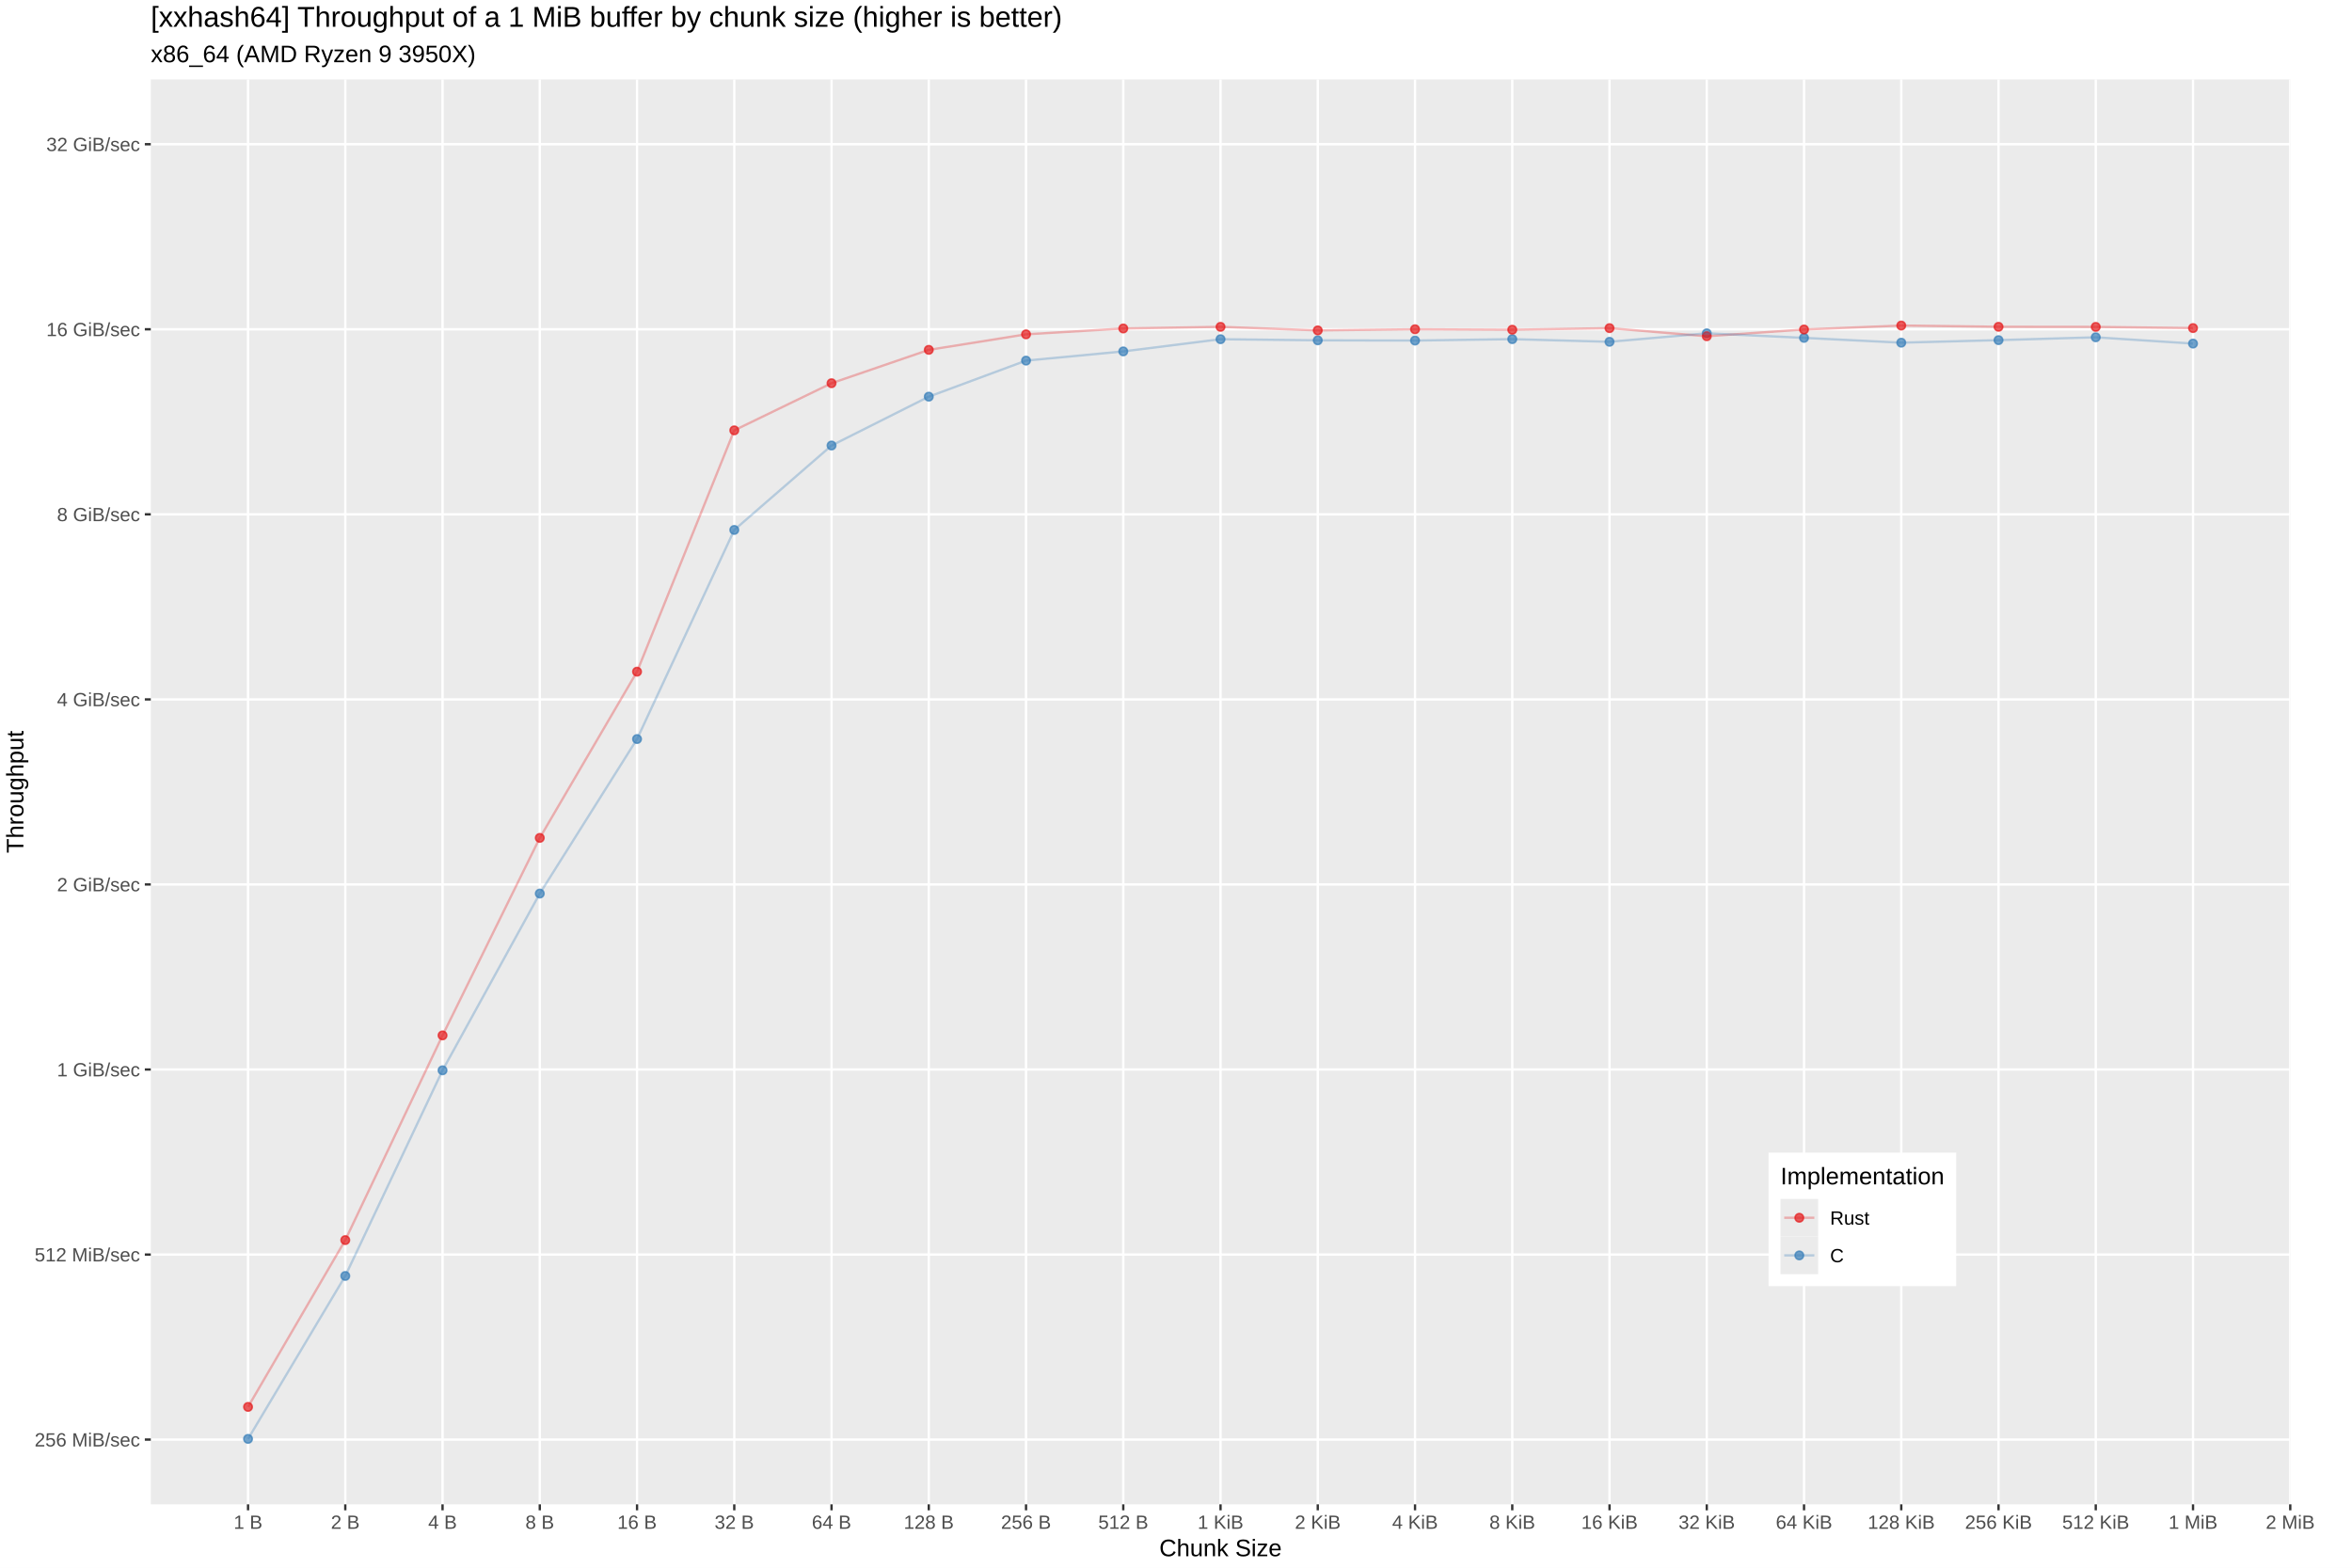
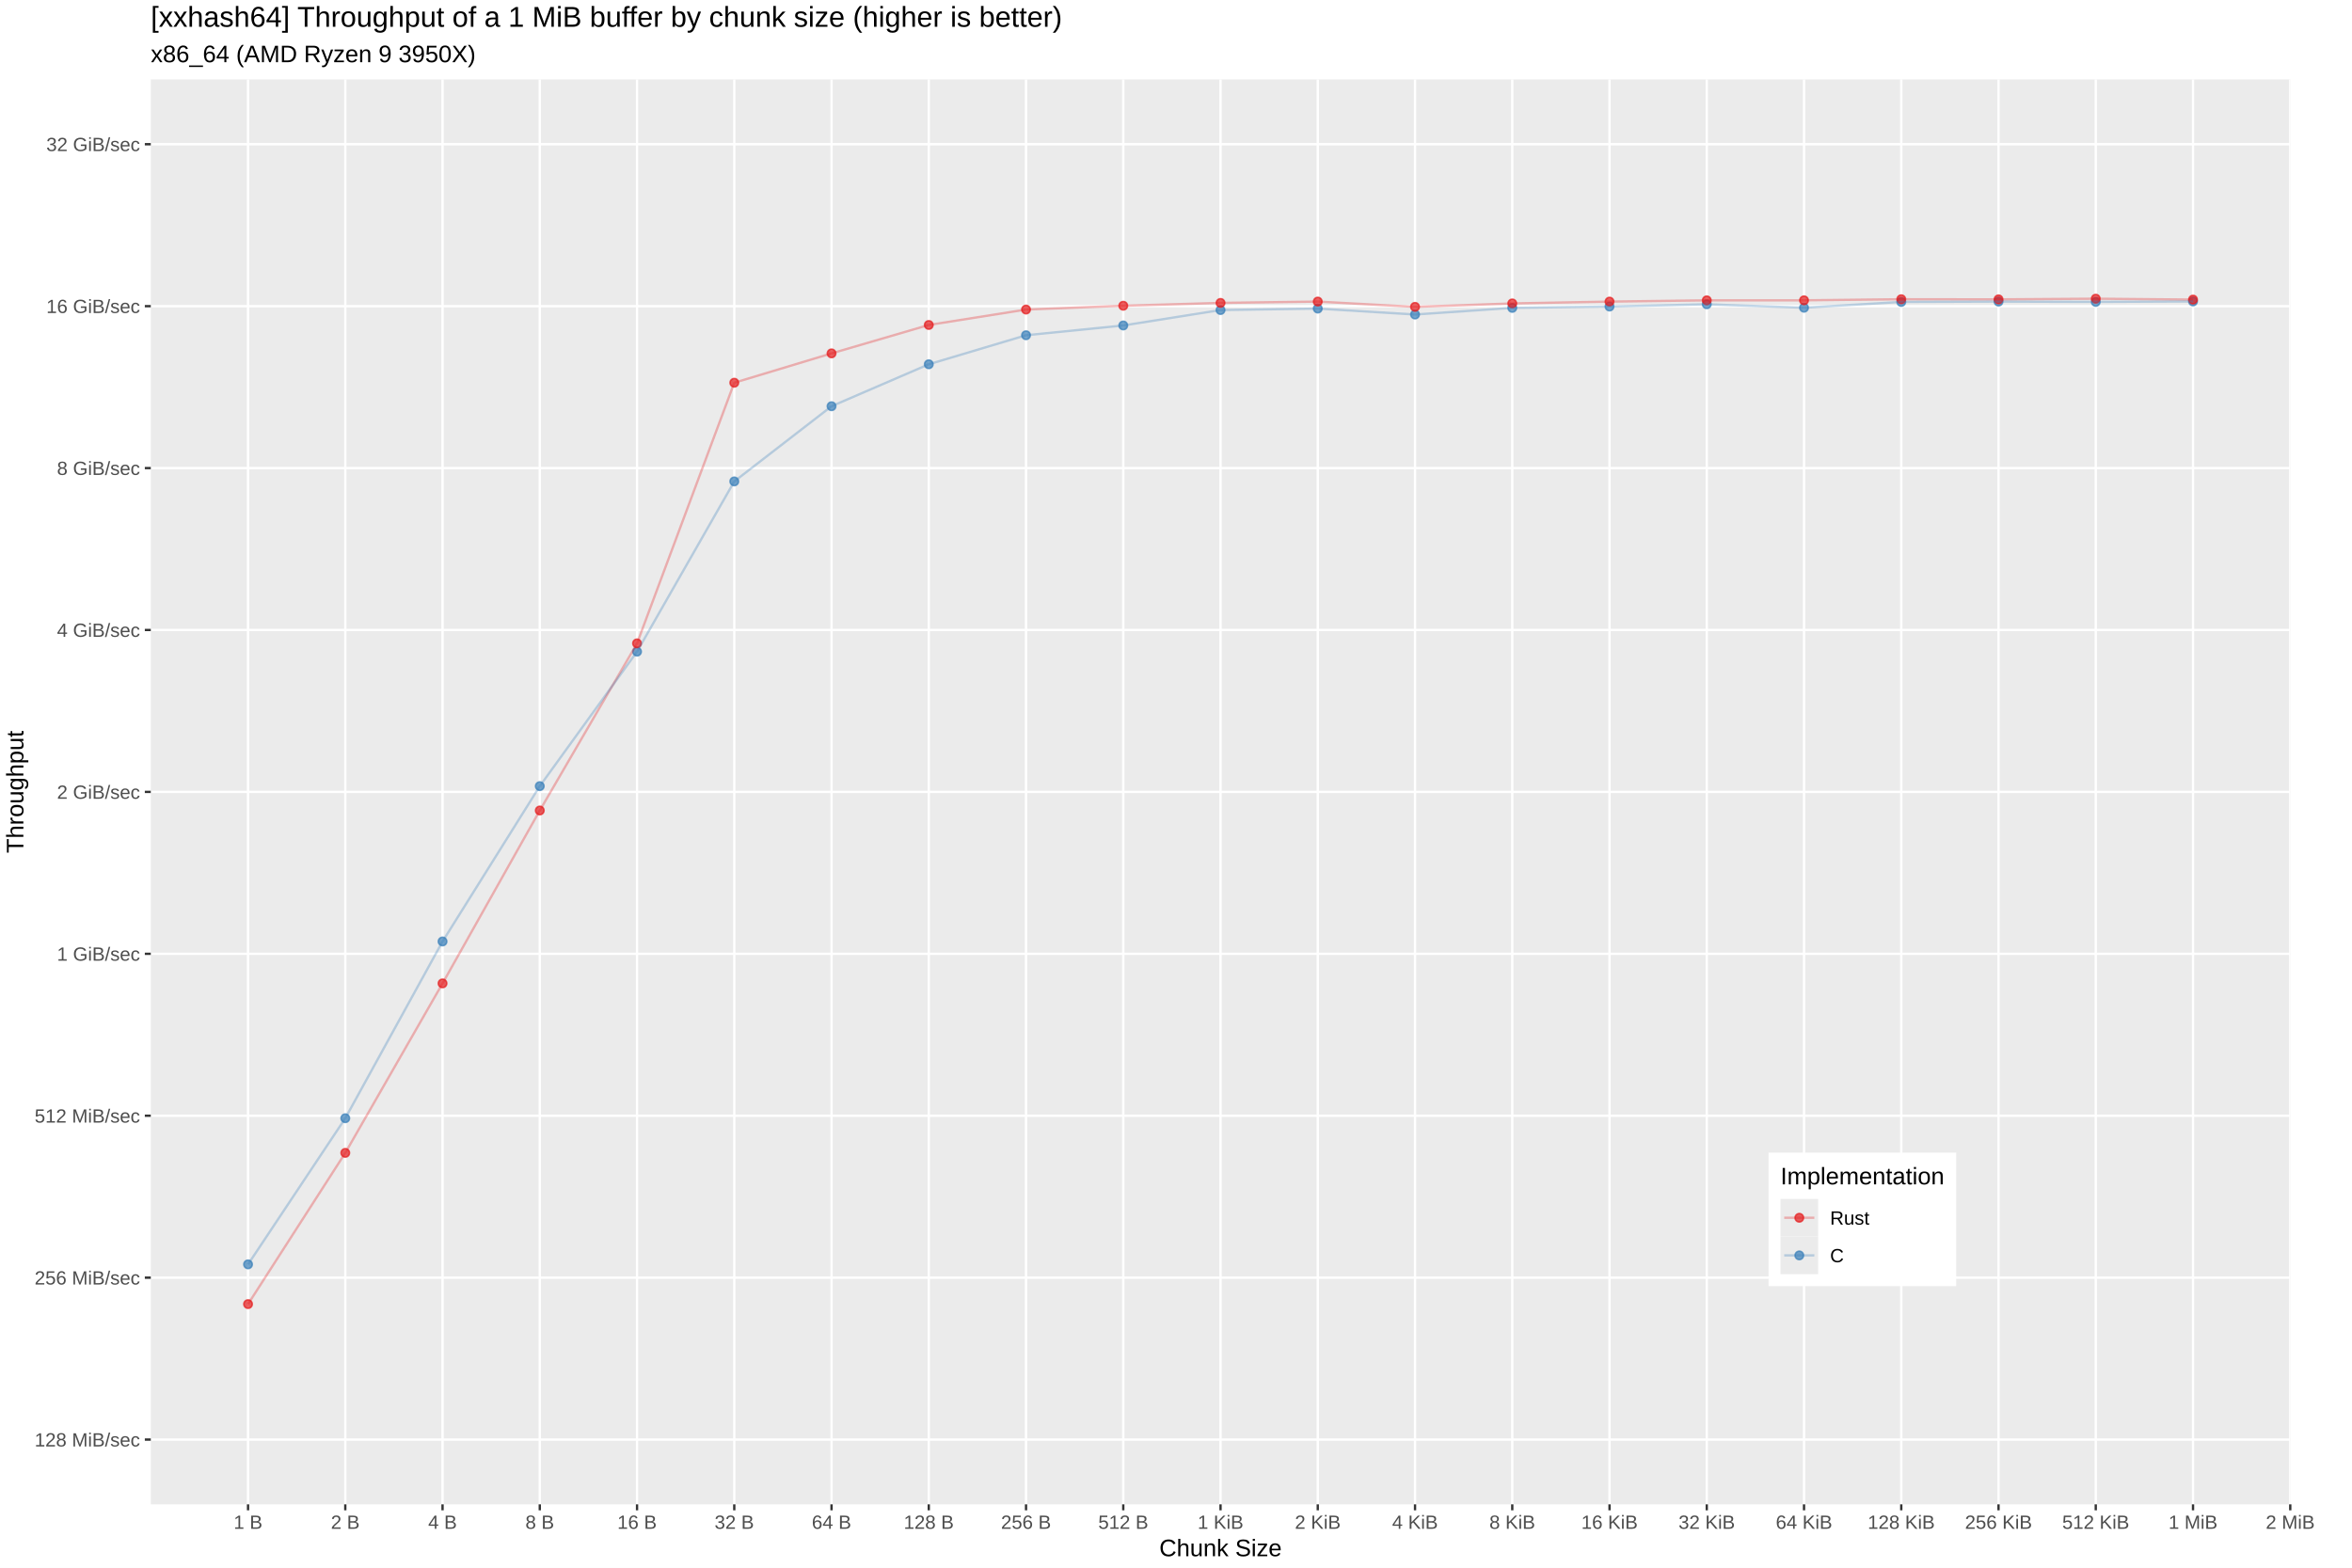
<svg xmlns="http://www.w3.org/2000/svg" width="1440" height="960" class="svglite" viewBox="0 0 1080 720">
  <defs>
    <style>
      .svglite line,.svglite polyline,.svglite polygon,.svglite path,.svglite circle{fill:none;stroke:#000000;stroke-linecap:round;stroke-linejoin:round;stroke-miterlimit:10.00}.svglite text{white-space:pre}
    </style>
  </defs>
  <rect width="100%" height="100%" style="stroke-linecap:round;stroke-linejoin:round;stroke-miterlimit:10.00;stroke:none;fill:#FFFFFF" />
  <defs>
    <clipPath id="cpMC4wMHwxMDgwLjAwfDAuMDB8NzIwLjAw">
      <path d="M0 0h1080v720H0z" />
    </clipPath>
  </defs>
  <g clip-path="url(#cpMC4wMHwxMDgwLjAwfDAuMDB8NzIwLjAw)">
    <path d="M0 0h1080v720H0z" style="stroke-width:1.07;stroke:#FFFFFF;fill:#FFFFFF" />
  </g>
  <defs>
    <clipPath id="cpNjkuMjR8MTA1MS42NXwzNi41MHw2OTAuOTE=">
      <path d="M69.24 36.5h982.41v654.42H69.24z" />
    </clipPath>
  </defs>
  <g clip-path="url(#cpNjkuMjR8MTA1MS42NXwzNi41MHw2OTAuOTE=)">
    <path d="M69.24 36.5h982.41v654.42H69.24z" style="stroke-width:1.07;stroke:none;fill:#EBEBEB" />
-     <path d="M69.24 661.16h982.41M69.24 576.18h982.41M69.24 491.19h982.41M69.24 406.2h982.41M69.24 321.21h982.41M69.24 236.22h982.41M69.24 151.23h982.41M69.24 66.24h982.41M113.9 690.91V36.5m44.65 654.41V36.5m44.66 654.41V36.5m44.65 654.41V36.5m44.66 654.41V36.5m44.65 654.41V36.5m44.66 654.41V36.5m44.65 654.41V36.5m44.66 654.41V36.5m44.65 654.41V36.5m44.66 654.41V36.5m44.65 654.41V36.5m44.66 654.41V36.5m44.65 654.41V36.5m44.66 654.41V36.5m44.65 654.41V36.5m44.66 654.41V36.5m44.65 654.41V36.5m44.66 654.41V36.5m44.65 654.41V36.5M1007 690.91V36.5m44.65 654.41V36.5" style="stroke-width:1.07;stroke:#FFFFFF;stroke-linecap:butt" />
-     <circle cx="1007" cy="157.8" r="1.95" style="stroke-width:0.71;stroke:#377EB8;stroke-opacity:0.70;fill:#377EB8;fill-opacity:0.70" />
-     <circle cx="1007" cy="150.68" r="1.95" style="stroke-width:0.71;stroke:#E41A1C;stroke-opacity:0.70;fill:#E41A1C;fill-opacity:0.70" />
-     <circle cx="962.34" cy="154.91" r="1.95" style="stroke-width:0.71;stroke:#377EB8;stroke-opacity:0.70;fill:#377EB8;fill-opacity:0.70" />
-     <circle cx="962.34" cy="150.14" r="1.95" style="stroke-width:0.71;stroke:#E41A1C;stroke-opacity:0.70;fill:#E41A1C;fill-opacity:0.70" />
-     <circle cx="917.69" cy="156.22" r="1.95" style="stroke-width:0.71;stroke:#377EB8;stroke-opacity:0.70;fill:#377EB8;fill-opacity:0.70" />
-     <circle cx="917.69" cy="150.09" r="1.95" style="stroke-width:0.71;stroke:#E41A1C;stroke-opacity:0.70;fill:#E41A1C;fill-opacity:0.70" />
-     <circle cx="873.03" cy="157.38" r="1.95" style="stroke-width:0.71;stroke:#377EB8;stroke-opacity:0.70;fill:#377EB8;fill-opacity:0.70" />
-     <circle cx="873.03" cy="149.52" r="1.95" style="stroke-width:0.71;stroke:#E41A1C;stroke-opacity:0.70;fill:#E41A1C;fill-opacity:0.70" />
-     <circle cx="828.38" cy="155.17" r="1.95" style="stroke-width:0.71;stroke:#377EB8;stroke-opacity:0.70;fill:#377EB8;fill-opacity:0.70" />
-     <circle cx="828.38" cy="151.33" r="1.95" style="stroke-width:0.71;stroke:#E41A1C;stroke-opacity:0.70;fill:#E41A1C;fill-opacity:0.70" />
-     <circle cx="783.72" cy="153.08" r="1.95" style="stroke-width:0.71;stroke:#377EB8;stroke-opacity:0.70;fill:#377EB8;fill-opacity:0.70" />
-     <circle cx="783.72" cy="154.43" r="1.95" style="stroke-width:0.71;stroke:#E41A1C;stroke-opacity:0.70;fill:#E41A1C;fill-opacity:0.70" />
-     <circle cx="739.07" cy="156.98" r="1.95" style="stroke-width:0.71;stroke:#377EB8;stroke-opacity:0.70;fill:#377EB8;fill-opacity:0.70" />
-     <circle cx="739.07" cy="150.71" r="1.95" style="stroke-width:0.71;stroke:#E41A1C;stroke-opacity:0.70;fill:#E41A1C;fill-opacity:0.70" />
-     <circle cx="694.41" cy="155.76" r="1.95" style="stroke-width:0.71;stroke:#377EB8;stroke-opacity:0.70;fill:#377EB8;fill-opacity:0.70" />
-     <circle cx="694.41" cy="151.44" r="1.95" style="stroke-width:0.71;stroke:#E41A1C;stroke-opacity:0.70;fill:#E41A1C;fill-opacity:0.70" />
-     <circle cx="649.76" cy="156.41" r="1.95" style="stroke-width:0.71;stroke:#377EB8;stroke-opacity:0.70;fill:#377EB8;fill-opacity:0.70" />
-     <circle cx="649.76" cy="151.22" r="1.95" style="stroke-width:0.71;stroke:#E41A1C;stroke-opacity:0.70;fill:#E41A1C;fill-opacity:0.70" />
-     <circle cx="605.1" cy="156.3" r="1.95" style="stroke-width:0.71;stroke:#377EB8;stroke-opacity:0.70;fill:#377EB8;fill-opacity:0.70" />
-     <circle cx="605.1" cy="151.74" r="1.95" style="stroke-width:0.71;stroke:#E41A1C;stroke-opacity:0.70;fill:#E41A1C;fill-opacity:0.70" />
-     <circle cx="560.45" cy="155.79" r="1.95" style="stroke-width:0.71;stroke:#377EB8;stroke-opacity:0.70;fill:#377EB8;fill-opacity:0.70" />
-     <circle cx="560.45" cy="150.11" r="1.95" style="stroke-width:0.71;stroke:#E41A1C;stroke-opacity:0.70;fill:#E41A1C;fill-opacity:0.70" />
-     <circle cx="515.79" cy="161.39" r="1.95" style="stroke-width:0.71;stroke:#377EB8;stroke-opacity:0.70;fill:#377EB8;fill-opacity:0.70" />
-     <circle cx="515.79" cy="150.86" r="1.95" style="stroke-width:0.71;stroke:#E41A1C;stroke-opacity:0.70;fill:#E41A1C;fill-opacity:0.70" />
-     <circle cx="471.14" cy="165.62" r="1.95" style="stroke-width:0.71;stroke:#377EB8;stroke-opacity:0.70;fill:#377EB8;fill-opacity:0.70" />
-     <circle cx="471.14" cy="153.55" r="1.95" style="stroke-width:0.71;stroke:#E41A1C;stroke-opacity:0.70;fill:#E41A1C;fill-opacity:0.70" />
-     <circle cx="426.48" cy="182.18" r="1.95" style="stroke-width:0.71;stroke:#377EB8;stroke-opacity:0.70;fill:#377EB8;fill-opacity:0.70" />
-     <circle cx="426.48" cy="160.68" r="1.95" style="stroke-width:0.71;stroke:#E41A1C;stroke-opacity:0.70;fill:#E41A1C;fill-opacity:0.70" />
-     <circle cx="381.83" cy="204.61" r="1.95" style="stroke-width:0.71;stroke:#377EB8;stroke-opacity:0.70;fill:#377EB8;fill-opacity:0.70" />
-     <circle cx="381.83" cy="176" r="1.95" style="stroke-width:0.71;stroke:#E41A1C;stroke-opacity:0.70;fill:#E41A1C;fill-opacity:0.70" />
-     <circle cx="337.17" cy="243.38" r="1.95" style="stroke-width:0.71;stroke:#377EB8;stroke-opacity:0.70;fill:#377EB8;fill-opacity:0.70" />
-     <circle cx="337.17" cy="197.65" r="1.95" style="stroke-width:0.71;stroke:#E41A1C;stroke-opacity:0.70;fill:#E41A1C;fill-opacity:0.70" />
-     <circle cx="292.52" cy="339.43" r="1.95" style="stroke-width:0.71;stroke:#377EB8;stroke-opacity:0.70;fill:#377EB8;fill-opacity:0.70" />
-     <circle cx="292.52" cy="308.48" r="1.95" style="stroke-width:0.71;stroke:#E41A1C;stroke-opacity:0.70;fill:#E41A1C;fill-opacity:0.70" />
-     <circle cx="247.86" cy="410.39" r="1.95" style="stroke-width:0.71;stroke:#377EB8;stroke-opacity:0.70;fill:#377EB8;fill-opacity:0.70" />
-     <circle cx="247.86" cy="384.83" r="1.95" style="stroke-width:0.71;stroke:#E41A1C;stroke-opacity:0.70;fill:#E41A1C;fill-opacity:0.70" />
-     <circle cx="203.21" cy="491.57" r="1.95" style="stroke-width:0.71;stroke:#377EB8;stroke-opacity:0.70;fill:#377EB8;fill-opacity:0.70" />
-     <circle cx="203.21" cy="475.53" r="1.95" style="stroke-width:0.71;stroke:#E41A1C;stroke-opacity:0.70;fill:#E41A1C;fill-opacity:0.70" />
-     <circle cx="158.55" cy="586.01" r="1.95" style="stroke-width:0.71;stroke:#377EB8;stroke-opacity:0.70;fill:#377EB8;fill-opacity:0.70" />
-     <circle cx="158.55" cy="569.54" r="1.95" style="stroke-width:0.71;stroke:#E41A1C;stroke-opacity:0.70;fill:#E41A1C;fill-opacity:0.70" />
-     <circle cx="113.9" cy="660.85" r="1.95" style="stroke-width:0.71;stroke:#377EB8;stroke-opacity:0.70;fill:#377EB8;fill-opacity:0.70" />
-     <circle cx="113.9" cy="646.16" r="1.95" style="stroke-width:0.71;stroke:#E41A1C;stroke-opacity:0.70;fill:#E41A1C;fill-opacity:0.70" />
-     <path d="m113.9 646.16 44.65-76.62 44.66-94.01 44.65-90.7 44.66-76.35 44.65-110.83L381.83 176l44.65-15.32 44.66-7.13 44.65-2.69 44.66-.75 44.65 1.63 44.66-.52 44.65.22 44.66-.73 44.65 3.72 44.66-3.1 44.65-1.81 44.66.57 44.65.05 44.66.54" style="stroke-width:1.07;stroke:#E41A1C;stroke-opacity:0.30;stroke-linecap:butt" />
-     <path d="m113.9 660.85 44.65-74.84 44.66-94.44 44.65-81.18 44.66-70.96 44.65-96.05 44.66-38.77 44.65-22.43 44.66-16.56 44.65-4.23 44.66-5.6 44.65.51 44.66.11 44.65-.65 44.66 1.22 44.65-3.9 44.66 2.09 44.65 2.21 44.66-1.16 44.65-1.31 44.66 2.89" style="stroke-width:1.07;stroke:#377EB8;stroke-opacity:0.30;stroke-linecap:butt" />
+     <path d="M69.24 661.16h982.41M69.24 586.8h982.41M69.24 512.43h982.41M69.24 438.07h982.41M69.24 363.7h982.41M69.24 289.34h982.41M69.24 214.97h982.41M69.24 140.61h982.41M69.24 66.24h982.41M113.9 690.91V36.5m44.65 654.41V36.5m44.66 654.41V36.5m44.65 654.41V36.5m44.66 654.41V36.5m44.65 654.41V36.5m44.66 654.41V36.5m44.65 654.41V36.5m44.66 654.41V36.5m44.65 654.41V36.5m44.66 654.41V36.5m44.65 654.41V36.5m44.66 654.41V36.5m44.65 654.41V36.5m44.66 654.41V36.5m44.65 654.41V36.5m44.66 654.41V36.5m44.65 654.41V36.5m44.66 654.41V36.5m44.65 654.41V36.5M1007 690.91V36.5m44.65 654.41V36.5" style="stroke-width:1.07;stroke:#FFFFFF;stroke-linecap:butt" />
+     <circle cx="1007" cy="138.44" r="1.95" style="stroke-width:0.71;stroke:#377EB8;stroke-opacity:0.70;fill:#377EB8;fill-opacity:0.70" />
+     <circle cx="1007" cy="137.59" r="1.95" style="stroke-width:0.71;stroke:#E41A1C;stroke-opacity:0.70;fill:#E41A1C;fill-opacity:0.70" />
+     <circle cx="962.34" cy="138.65" r="1.95" style="stroke-width:0.71;stroke:#377EB8;stroke-opacity:0.70;fill:#377EB8;fill-opacity:0.70" />
+     <circle cx="962.34" cy="137.18" r="1.95" style="stroke-width:0.71;stroke:#E41A1C;stroke-opacity:0.70;fill:#E41A1C;fill-opacity:0.70" />
+     <circle cx="917.69" cy="138.51" r="1.95" style="stroke-width:0.71;stroke:#377EB8;stroke-opacity:0.70;fill:#377EB8;fill-opacity:0.70" />
+     <circle cx="917.69" cy="137.49" r="1.95" style="stroke-width:0.71;stroke:#E41A1C;stroke-opacity:0.70;fill:#E41A1C;fill-opacity:0.70" />
+     <circle cx="873.03" cy="138.67" r="1.95" style="stroke-width:0.71;stroke:#377EB8;stroke-opacity:0.70;fill:#377EB8;fill-opacity:0.70" />
+     <circle cx="873.03" cy="137.43" r="1.95" style="stroke-width:0.71;stroke:#E41A1C;stroke-opacity:0.70;fill:#E41A1C;fill-opacity:0.70" />
+     <circle cx="828.38" cy="141.33" r="1.95" style="stroke-width:0.71;stroke:#377EB8;stroke-opacity:0.70;fill:#377EB8;fill-opacity:0.70" />
+     <circle cx="828.38" cy="137.93" r="1.95" style="stroke-width:0.71;stroke:#E41A1C;stroke-opacity:0.70;fill:#E41A1C;fill-opacity:0.70" />
+     <circle cx="783.72" cy="139.75" r="1.95" style="stroke-width:0.71;stroke:#377EB8;stroke-opacity:0.70;fill:#377EB8;fill-opacity:0.70" />
+     <circle cx="783.72" cy="137.94" r="1.95" style="stroke-width:0.71;stroke:#E41A1C;stroke-opacity:0.70;fill:#E41A1C;fill-opacity:0.70" />
+     <circle cx="739.07" cy="140.79" r="1.95" style="stroke-width:0.71;stroke:#377EB8;stroke-opacity:0.70;fill:#377EB8;fill-opacity:0.70" />
+     <circle cx="739.07" cy="138.52" r="1.95" style="stroke-width:0.71;stroke:#E41A1C;stroke-opacity:0.70;fill:#E41A1C;fill-opacity:0.70" />
+     <circle cx="694.41" cy="141.4" r="1.95" style="stroke-width:0.71;stroke:#377EB8;stroke-opacity:0.70;fill:#377EB8;fill-opacity:0.70" />
+     <circle cx="694.41" cy="139.36" r="1.95" style="stroke-width:0.71;stroke:#E41A1C;stroke-opacity:0.70;fill:#E41A1C;fill-opacity:0.70" />
+     <circle cx="649.76" cy="144.45" r="1.95" style="stroke-width:0.71;stroke:#377EB8;stroke-opacity:0.70;fill:#377EB8;fill-opacity:0.70" />
+     <circle cx="649.76" cy="140.93" r="1.95" style="stroke-width:0.71;stroke:#E41A1C;stroke-opacity:0.70;fill:#E41A1C;fill-opacity:0.70" />
+     <circle cx="605.1" cy="141.72" r="1.95" style="stroke-width:0.71;stroke:#377EB8;stroke-opacity:0.70;fill:#377EB8;fill-opacity:0.70" />
+     <circle cx="605.1" cy="138.51" r="1.95" style="stroke-width:0.71;stroke:#E41A1C;stroke-opacity:0.70;fill:#E41A1C;fill-opacity:0.70" />
+     <circle cx="560.45" cy="142.4" r="1.95" style="stroke-width:0.71;stroke:#377EB8;stroke-opacity:0.70;fill:#377EB8;fill-opacity:0.70" />
+     <circle cx="560.45" cy="139.12" r="1.95" style="stroke-width:0.71;stroke:#E41A1C;stroke-opacity:0.70;fill:#E41A1C;fill-opacity:0.70" />
+     <circle cx="515.79" cy="149.48" r="1.95" style="stroke-width:0.71;stroke:#377EB8;stroke-opacity:0.70;fill:#377EB8;fill-opacity:0.70" />
+     <circle cx="515.79" cy="140.42" r="1.95" style="stroke-width:0.71;stroke:#E41A1C;stroke-opacity:0.70;fill:#E41A1C;fill-opacity:0.70" />
+     <circle cx="471.14" cy="153.97" r="1.95" style="stroke-width:0.71;stroke:#377EB8;stroke-opacity:0.70;fill:#377EB8;fill-opacity:0.70" />
+     <circle cx="471.14" cy="142.17" r="1.95" style="stroke-width:0.71;stroke:#E41A1C;stroke-opacity:0.70;fill:#E41A1C;fill-opacity:0.70" />
+     <circle cx="426.48" cy="167.3" r="1.95" style="stroke-width:0.71;stroke:#377EB8;stroke-opacity:0.70;fill:#377EB8;fill-opacity:0.70" />
+     <circle cx="426.48" cy="149.25" r="1.95" style="stroke-width:0.71;stroke:#E41A1C;stroke-opacity:0.70;fill:#E41A1C;fill-opacity:0.70" />
+     <circle cx="381.83" cy="186.57" r="1.95" style="stroke-width:0.71;stroke:#377EB8;stroke-opacity:0.70;fill:#377EB8;fill-opacity:0.70" />
+     <circle cx="381.83" cy="162.3" r="1.95" style="stroke-width:0.71;stroke:#E41A1C;stroke-opacity:0.70;fill:#E41A1C;fill-opacity:0.70" />
+     <circle cx="337.17" cy="221.1" r="1.95" style="stroke-width:0.71;stroke:#377EB8;stroke-opacity:0.70;fill:#377EB8;fill-opacity:0.70" />
+     <circle cx="337.17" cy="175.78" r="1.95" style="stroke-width:0.71;stroke:#E41A1C;stroke-opacity:0.70;fill:#E41A1C;fill-opacity:0.70" />
+     <circle cx="292.52" cy="299.28" r="1.95" style="stroke-width:0.71;stroke:#377EB8;stroke-opacity:0.70;fill:#377EB8;fill-opacity:0.70" />
+     <circle cx="292.52" cy="295.48" r="1.95" style="stroke-width:0.71;stroke:#E41A1C;stroke-opacity:0.70;fill:#E41A1C;fill-opacity:0.70" />
+     <circle cx="247.86" cy="361.05" r="1.95" style="stroke-width:0.71;stroke:#377EB8;stroke-opacity:0.70;fill:#377EB8;fill-opacity:0.70" />
+     <circle cx="247.86" cy="372.24" r="1.95" style="stroke-width:0.71;stroke:#E41A1C;stroke-opacity:0.70;fill:#E41A1C;fill-opacity:0.70" />
+     <circle cx="203.21" cy="432.39" r="1.95" style="stroke-width:0.71;stroke:#377EB8;stroke-opacity:0.70;fill:#377EB8;fill-opacity:0.70" />
+     <circle cx="203.21" cy="451.64" r="1.95" style="stroke-width:0.71;stroke:#E41A1C;stroke-opacity:0.70;fill:#E41A1C;fill-opacity:0.70" />
+     <circle cx="158.55" cy="513.58" r="1.95" style="stroke-width:0.71;stroke:#377EB8;stroke-opacity:0.70;fill:#377EB8;fill-opacity:0.70" />
+     <circle cx="158.55" cy="529.49" r="1.95" style="stroke-width:0.71;stroke:#E41A1C;stroke-opacity:0.70;fill:#E41A1C;fill-opacity:0.70" />
+     <circle cx="113.9" cy="580.69" r="1.95" style="stroke-width:0.71;stroke:#377EB8;stroke-opacity:0.70;fill:#377EB8;fill-opacity:0.70" />
+     <circle cx="113.9" cy="598.94" r="1.95" style="stroke-width:0.71;stroke:#E41A1C;stroke-opacity:0.70;fill:#E41A1C;fill-opacity:0.70" />
+     <path d="m113.9 598.94 44.65-69.45 44.66-77.85 44.65-79.4 44.66-76.76 44.65-119.7 44.66-13.48 44.65-13.05 44.66-7.08 44.65-1.75 44.66-1.3 44.65-.61 44.66 2.42 44.65-1.57 44.66-.84 44.65-.58 44.66-.01 44.65-.5 44.66.06 44.65-.31 44.66.41" style="stroke-width:1.07;stroke:#E41A1C;stroke-opacity:0.30;stroke-linecap:butt" />
+     <path d="m113.9 580.69 44.65-67.11 44.66-81.19 44.65-71.34 44.66-61.77 44.65-78.18 44.66-34.53 44.65-19.27 44.66-13.33 44.65-4.49 44.66-7.08 44.65-.68 44.66 2.73 44.65-3.05 44.66-.61 44.65-1.04 44.66 1.58 44.65-2.66 44.66-.16 44.65.14 44.66-.21" style="stroke-width:1.07;stroke:#377EB8;stroke-opacity:0.30;stroke-linecap:butt" />
  </g>
  <g clip-path="url(#cpMC4wMHwxMDgwLjAwfDAuMDB8NzIwLjAw)">
-     <text x="64.31" y="664.32" lengthAdjust="spacingAndGlyphs" style="font-size:8.80px;fill:#4D4D4D;font-family:&quot;Arial&quot;" text-anchor="end" textLength="48.41">256 MiB/sec</text>
-     <text x="64.31" y="579.33" lengthAdjust="spacingAndGlyphs" style="font-size:8.80px;fill:#4D4D4D;font-family:&quot;Arial&quot;" text-anchor="end" textLength="48.41">512 MiB/sec</text>
-     <text x="64.31" y="494.34" lengthAdjust="spacingAndGlyphs" style="font-size:8.80px;fill:#4D4D4D;font-family:&quot;Arial&quot;" text-anchor="end" textLength="38.13">1 GiB/sec</text>
-     <text x="64.31" y="409.35" lengthAdjust="spacingAndGlyphs" style="font-size:8.80px;fill:#4D4D4D;font-family:&quot;Arial&quot;" text-anchor="end" textLength="38.13">2 GiB/sec</text>
-     <text x="64.31" y="324.36" lengthAdjust="spacingAndGlyphs" style="font-size:8.80px;fill:#4D4D4D;font-family:&quot;Arial&quot;" text-anchor="end" textLength="38.13">4 GiB/sec</text>
-     <text x="64.31" y="239.37" lengthAdjust="spacingAndGlyphs" style="font-size:8.80px;fill:#4D4D4D;font-family:&quot;Arial&quot;" text-anchor="end" textLength="38.13">8 GiB/sec</text>
-     <text x="64.31" y="154.38" lengthAdjust="spacingAndGlyphs" style="font-size:8.80px;fill:#4D4D4D;font-family:&quot;Arial&quot;" text-anchor="end" textLength="43.03">16 GiB/sec</text>
+     <text x="64.31" y="664.32" lengthAdjust="spacingAndGlyphs" style="font-size:8.80px;fill:#4D4D4D;font-family:&quot;Arial&quot;" text-anchor="end" textLength="48.41">128 MiB/sec</text>
+     <text x="64.31" y="589.95" lengthAdjust="spacingAndGlyphs" style="font-size:8.80px;fill:#4D4D4D;font-family:&quot;Arial&quot;" text-anchor="end" textLength="48.41">256 MiB/sec</text>
+     <text x="64.31" y="515.59" lengthAdjust="spacingAndGlyphs" style="font-size:8.80px;fill:#4D4D4D;font-family:&quot;Arial&quot;" text-anchor="end" textLength="48.41">512 MiB/sec</text>
+     <text x="64.31" y="441.22" lengthAdjust="spacingAndGlyphs" style="font-size:8.80px;fill:#4D4D4D;font-family:&quot;Arial&quot;" text-anchor="end" textLength="38.13">1 GiB/sec</text>
+     <text x="64.31" y="366.86" lengthAdjust="spacingAndGlyphs" style="font-size:8.80px;fill:#4D4D4D;font-family:&quot;Arial&quot;" text-anchor="end" textLength="38.13">2 GiB/sec</text>
+     <text x="64.31" y="292.49" lengthAdjust="spacingAndGlyphs" style="font-size:8.80px;fill:#4D4D4D;font-family:&quot;Arial&quot;" text-anchor="end" textLength="38.13">4 GiB/sec</text>
+     <text x="64.31" y="218.13" lengthAdjust="spacingAndGlyphs" style="font-size:8.80px;fill:#4D4D4D;font-family:&quot;Arial&quot;" text-anchor="end" textLength="38.13">8 GiB/sec</text>
+     <text x="64.31" y="143.76" lengthAdjust="spacingAndGlyphs" style="font-size:8.80px;fill:#4D4D4D;font-family:&quot;Arial&quot;" text-anchor="end" textLength="43.03">16 GiB/sec</text>
    <text x="64.31" y="69.39" lengthAdjust="spacingAndGlyphs" style="font-size:8.80px;fill:#4D4D4D;font-family:&quot;Arial&quot;" text-anchor="end" textLength="43.03">32 GiB/sec</text>
-     <path d="M66.5 661.16h2.74m-2.74-84.98h2.74m-2.74-84.99h2.74M66.5 406.2h2.74m-2.74-84.99h2.74m-2.74-84.99h2.74m-2.74-84.99h2.74M66.5 66.24h2.74m44.66 627.41v-2.74m44.65 2.74v-2.74m44.66 2.74v-2.74m44.65 2.74v-2.74m44.66 2.74v-2.74m44.65 2.74v-2.74m44.66 2.74v-2.74m44.65 2.74v-2.74m44.66 2.74v-2.74m44.65 2.74v-2.74m44.66 2.74v-2.74m44.65 2.74v-2.74m44.66 2.74v-2.74m44.65 2.74v-2.74m44.66 2.74v-2.74m44.65 2.74v-2.74m44.66 2.74v-2.74m44.65 2.74v-2.74m44.66 2.74v-2.74m44.65 2.74v-2.74m44.66 2.74v-2.74m44.65 2.74v-2.74" style="stroke-width:1.07;stroke:#333333;stroke-linecap:butt" />
+     <path d="M66.5 661.16h2.74M66.5 586.8h2.74m-2.74-74.37h2.74m-2.74-74.36h2.74M66.5 363.7h2.74m-2.74-74.36h2.74m-2.74-74.37h2.74m-2.74-74.36h2.74M66.5 66.24h2.74m44.66 627.41v-2.74m44.65 2.74v-2.74m44.66 2.74v-2.74m44.65 2.74v-2.74m44.66 2.74v-2.74m44.65 2.74v-2.74m44.66 2.74v-2.74m44.65 2.74v-2.74m44.66 2.74v-2.74m44.65 2.74v-2.74m44.66 2.74v-2.74m44.65 2.74v-2.74m44.66 2.74v-2.74m44.65 2.74v-2.74m44.66 2.74v-2.74m44.65 2.74v-2.74m44.66 2.74v-2.74m44.65 2.74v-2.74m44.66 2.74v-2.74m44.65 2.74v-2.74m44.66 2.74v-2.74m44.65 2.74v-2.74" style="stroke-width:1.07;stroke:#333333;stroke-linecap:butt" />
    <text x="113.9" y="702.15" lengthAdjust="spacingAndGlyphs" style="font-size:8.80px;fill:#4D4D4D;font-family:&quot;Arial&quot;" text-anchor="middle" textLength="13.2">1 B</text>
    <text x="158.55" y="702.15" lengthAdjust="spacingAndGlyphs" style="font-size:8.80px;fill:#4D4D4D;font-family:&quot;Arial&quot;" text-anchor="middle" textLength="13.2">2 B</text>
    <text x="203.21" y="702.15" lengthAdjust="spacingAndGlyphs" style="font-size:8.80px;fill:#4D4D4D;font-family:&quot;Arial&quot;" text-anchor="middle" textLength="13.2">4 B</text>
    <text x="247.86" y="702.15" lengthAdjust="spacingAndGlyphs" style="font-size:8.80px;fill:#4D4D4D;font-family:&quot;Arial&quot;" text-anchor="middle" textLength="13.2">8 B</text>
    <text x="292.52" y="702.15" lengthAdjust="spacingAndGlyphs" style="font-size:8.80px;fill:#4D4D4D;font-family:&quot;Arial&quot;" text-anchor="middle" textLength="18.1">16 B</text>
    <text x="337.17" y="702.15" lengthAdjust="spacingAndGlyphs" style="font-size:8.80px;fill:#4D4D4D;font-family:&quot;Arial&quot;" text-anchor="middle" textLength="18.1">32 B</text>
    <text x="381.83" y="702.15" lengthAdjust="spacingAndGlyphs" style="font-size:8.80px;fill:#4D4D4D;font-family:&quot;Arial&quot;" text-anchor="middle" textLength="18.1">64 B</text>
    <text x="426.48" y="702.15" lengthAdjust="spacingAndGlyphs" style="font-size:8.80px;fill:#4D4D4D;font-family:&quot;Arial&quot;" text-anchor="middle" textLength="23">128 B</text>
    <text x="471.14" y="702.15" lengthAdjust="spacingAndGlyphs" style="font-size:8.80px;fill:#4D4D4D;font-family:&quot;Arial&quot;" text-anchor="middle" textLength="23">256 B</text>
    <text x="515.79" y="702.15" lengthAdjust="spacingAndGlyphs" style="font-size:8.80px;fill:#4D4D4D;font-family:&quot;Arial&quot;" text-anchor="middle" textLength="23">512 B</text>
    <text x="560.45" y="702.15" lengthAdjust="spacingAndGlyphs" style="font-size:8.80px;fill:#4D4D4D;font-family:&quot;Arial&quot;" text-anchor="middle" textLength="21.02">1 KiB</text>
    <text x="605.1" y="702.15" lengthAdjust="spacingAndGlyphs" style="font-size:8.80px;fill:#4D4D4D;font-family:&quot;Arial&quot;" text-anchor="middle" textLength="21.02">2 KiB</text>
    <text x="649.76" y="702.15" lengthAdjust="spacingAndGlyphs" style="font-size:8.80px;fill:#4D4D4D;font-family:&quot;Arial&quot;" text-anchor="middle" textLength="21.02">4 KiB</text>
    <text x="694.41" y="702.15" lengthAdjust="spacingAndGlyphs" style="font-size:8.80px;fill:#4D4D4D;font-family:&quot;Arial&quot;" text-anchor="middle" textLength="21.02">8 KiB</text>
    <text x="739.07" y="702.15" lengthAdjust="spacingAndGlyphs" style="font-size:8.80px;fill:#4D4D4D;font-family:&quot;Arial&quot;" text-anchor="middle" textLength="25.92">16 KiB</text>
    <text x="783.72" y="702.15" lengthAdjust="spacingAndGlyphs" style="font-size:8.80px;fill:#4D4D4D;font-family:&quot;Arial&quot;" text-anchor="middle" textLength="25.92">32 KiB</text>
    <text x="828.38" y="702.15" lengthAdjust="spacingAndGlyphs" style="font-size:8.80px;fill:#4D4D4D;font-family:&quot;Arial&quot;" text-anchor="middle" textLength="25.92">64 KiB</text>
    <text x="873.03" y="702.15" lengthAdjust="spacingAndGlyphs" style="font-size:8.80px;fill:#4D4D4D;font-family:&quot;Arial&quot;" text-anchor="middle" textLength="30.82">128 KiB</text>
    <text x="917.69" y="702.15" lengthAdjust="spacingAndGlyphs" style="font-size:8.80px;fill:#4D4D4D;font-family:&quot;Arial&quot;" text-anchor="middle" textLength="30.82">256 KiB</text>
    <text x="962.34" y="702.15" lengthAdjust="spacingAndGlyphs" style="font-size:8.80px;fill:#4D4D4D;font-family:&quot;Arial&quot;" text-anchor="middle" textLength="30.82">512 KiB</text>
    <text x="1007" y="702.15" lengthAdjust="spacingAndGlyphs" style="font-size:8.80px;fill:#4D4D4D;font-family:&quot;Arial&quot;" text-anchor="middle" textLength="22.49">1 MiB</text>
    <text x="1051.65" y="702.15" lengthAdjust="spacingAndGlyphs" style="font-size:8.80px;fill:#4D4D4D;font-family:&quot;Arial&quot;" text-anchor="middle" textLength="22.49">2 MiB</text>
    <text x="560.45" y="714.73" lengthAdjust="spacingAndGlyphs" style="font-size:11.00px;font-family:&quot;Arial&quot;" text-anchor="middle" textLength="56.25">Chunk Size</text>
    <text lengthAdjust="spacingAndGlyphs" style="font-size:11.00px;font-family:&quot;Arial&quot;" text-anchor="middle" textLength="56.28" transform="rotate(-90 187.215 176.485)">Throughput</text>
    <path d="M812.09 529.37h86.17v61.32h-86.17z" style="stroke-width:1.07;stroke:none;fill:#FFFFFF" />
    <text x="817.57" y="543.95" lengthAdjust="spacingAndGlyphs" style="font-size:11.00px;font-family:&quot;Arial&quot;" textLength="75.21">Implementation</text>
    <path d="M817.57 550.65h17.28v17.28h-17.28z" style="stroke-width:1.07;stroke:none;fill:#EBEBEB" />
    <circle cx="826.21" cy="559.29" r="1.95" style="stroke-width:0.71;stroke:#E41A1C;stroke-opacity:0.70;fill:#E41A1C;fill-opacity:0.70" />
    <path d="M819.29 559.29h13.83" style="stroke-width:1.07;stroke:#E41A1C;stroke-opacity:0.30;stroke-linecap:butt" />
    <path d="M817.57 567.93h17.28v17.28h-17.28z" style="stroke-width:1.07;stroke:none;fill:#EBEBEB" />
    <circle cx="826.21" cy="576.57" r="1.95" style="stroke-width:0.71;stroke:#377EB8;stroke-opacity:0.70;fill:#377EB8;fill-opacity:0.70" />
    <path d="M819.29 576.57h13.83" style="stroke-width:1.07;stroke:#377EB8;stroke-opacity:0.30;stroke-linecap:butt" />
    <text x="840.33" y="562.44" lengthAdjust="spacingAndGlyphs" style="font-size:8.80px;font-family:&quot;Arial&quot;" textLength="18.09">Rust</text>
    <text x="840.33" y="579.72" lengthAdjust="spacingAndGlyphs" style="font-size:8.80px;font-family:&quot;Arial&quot;" textLength="6.35">C</text>
    <text x="69.24" y="28.58" lengthAdjust="spacingAndGlyphs" style="font-size:11.00px;font-family:&quot;Arial&quot;" textLength="149.21">x86_64 (AMD Ryzen 9 3950X)</text>
    <text x="69.24" y="12.3" lengthAdjust="spacingAndGlyphs" style="font-size:13.20px;font-family:&quot;Arial&quot;" textLength="418.67">[xxhash64] Throughput of a 1 MiB buffer by chunk size (higher is better)</text>
  </g>
</svg>
